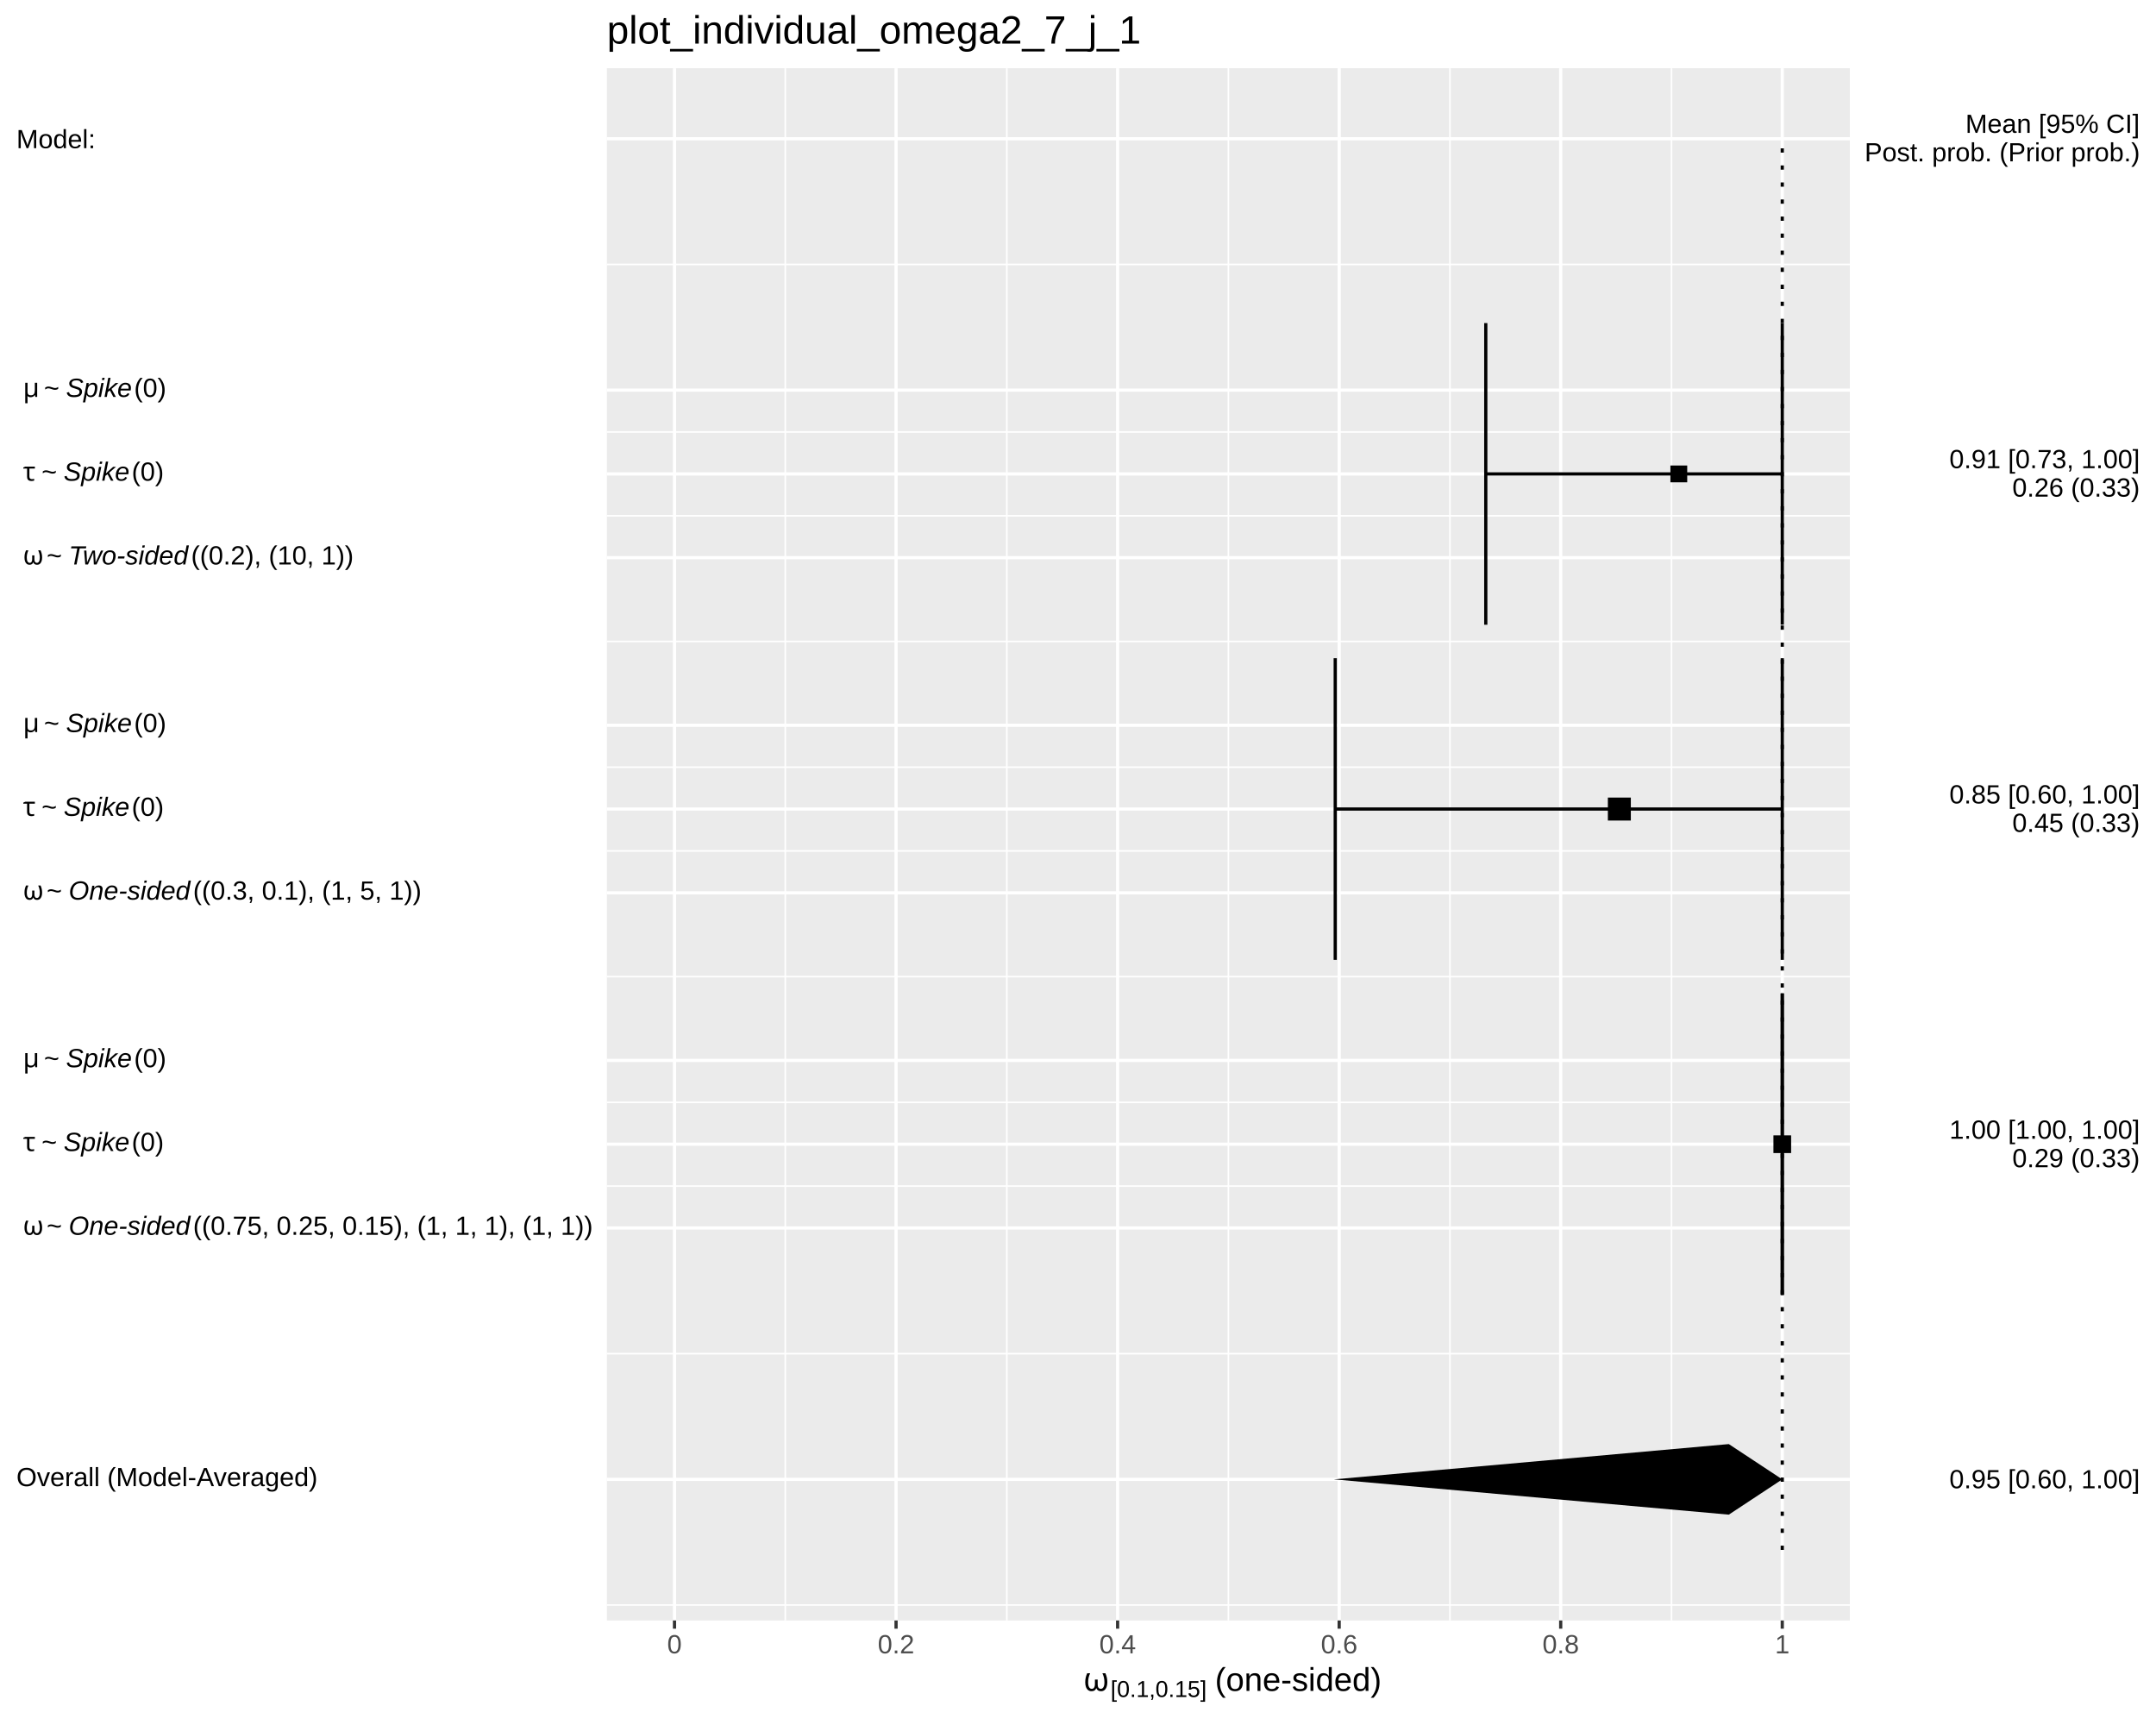
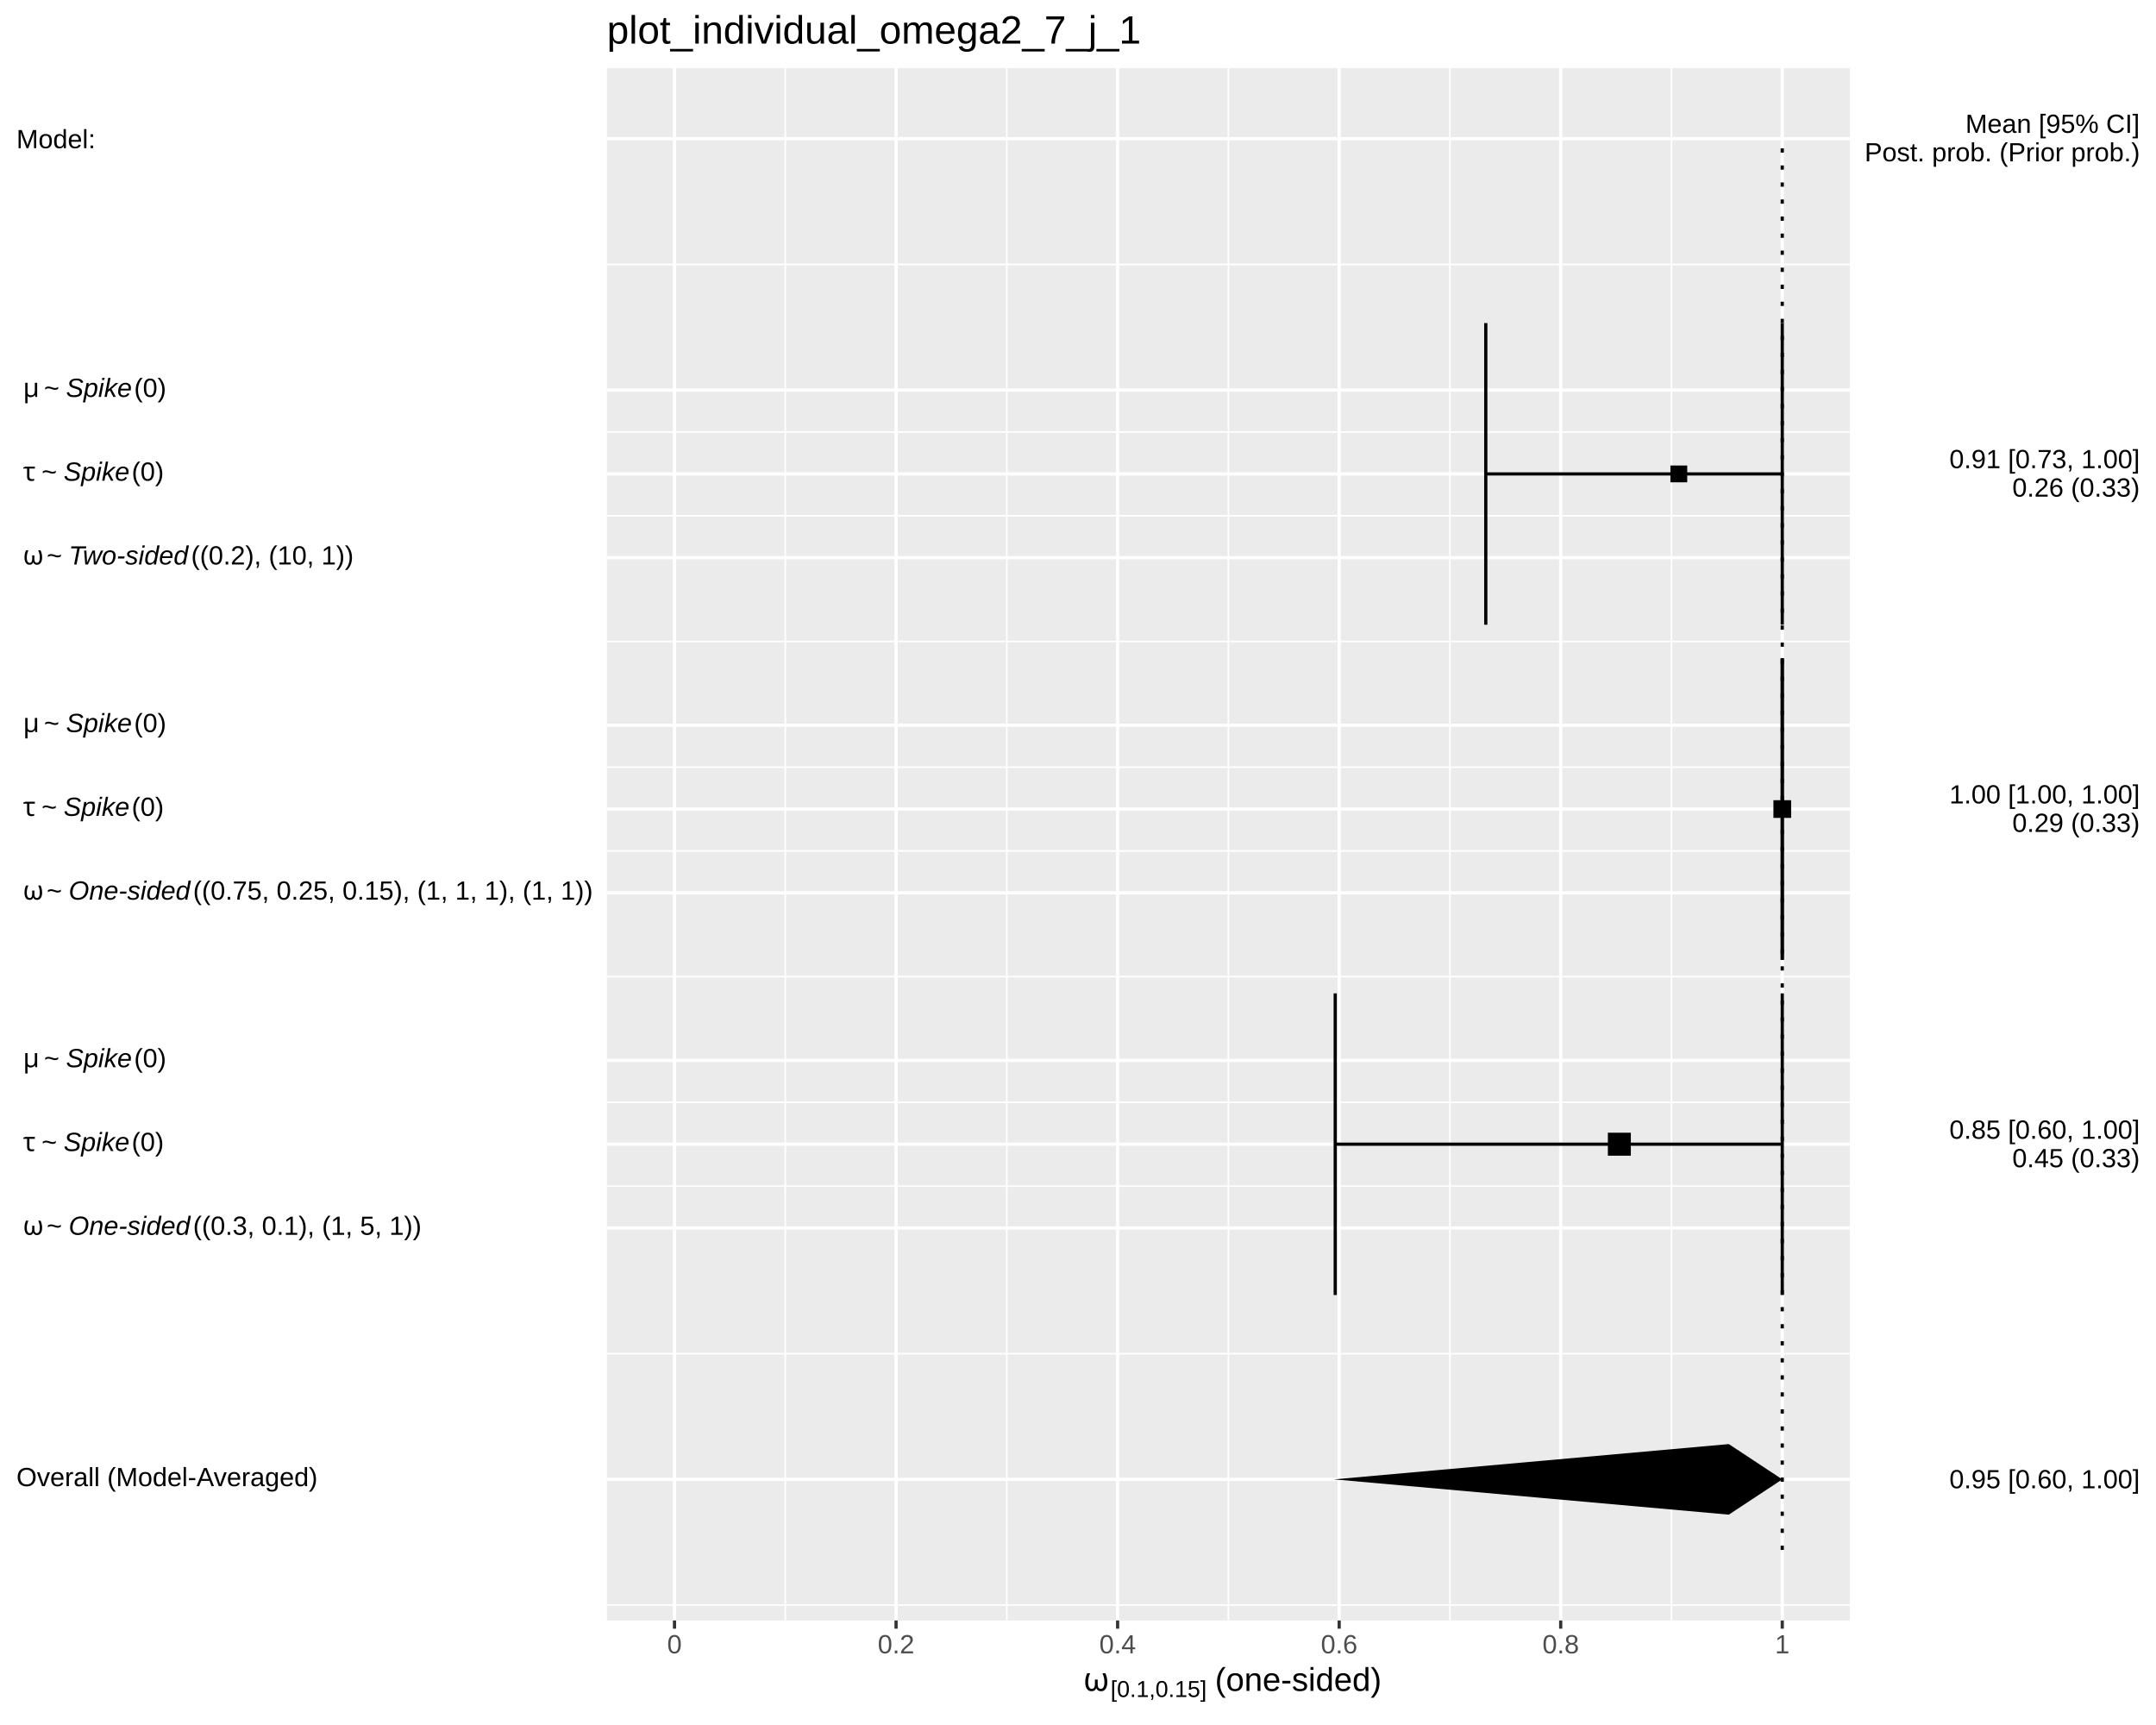
<svg xmlns="http://www.w3.org/2000/svg" viewBox="0 0 720.00 576.00">
  <defs>
    <style type="text/css">
    line, polyline, polygon, path, rect, circle {
      fill: none;
      stroke: #000000;
      stroke-linecap: round;
      stroke-linejoin: round;
      stroke-miterlimit: 10.00;
    }
  </style>
  </defs>
  <rect width="100%" height="100%" style="stroke: none; fill: #FFFFFF;" />
  <rect x="0.00" y="0.00" width="720.00" height="576.00" style="stroke-width: 1.07; stroke: #FFFFFF; fill: #FFFFFF;" />
  <defs>
    <clipPath id="cpMjAyLjY4fDYxNy43Nnw1NDEuMTB8MjIuNzc=">
      <rect x="202.68" y="22.77" width="415.08" height="518.32" />
    </clipPath>
  </defs>
  <rect x="202.68" y="22.77" width="415.08" height="518.32" style="stroke-width: 1.07; stroke: none; fill: #EBEBEB;" clip-path="url(#cpMjAyLjY4fDYxNy43Nnw1NDEuMTB8MjIuNzc=)" />
  <polyline points="202.68,535.94 617.76,535.94 " style="stroke-width: 0.53; stroke: #FFFFFF; stroke-linecap: butt;" clip-path="url(#cpMjAyLjY4fDYxNy43Nnw1NDEuMTB8MjIuNzc=)" />
  <polyline points="202.68,452.01 617.76,452.01 " style="stroke-width: 0.53; stroke: #FFFFFF; stroke-linecap: butt;" clip-path="url(#cpMjAyLjY4fDYxNy43Nnw1NDEuMTB8MjIuNzc=)" />
  <polyline points="202.68,396.05 617.76,396.05 " style="stroke-width: 0.53; stroke: #FFFFFF; stroke-linecap: butt;" clip-path="url(#cpMjAyLjY4fDYxNy43Nnw1NDEuMTB8MjIuNzc=)" />
  <polyline points="202.68,368.08 617.76,368.08 " style="stroke-width: 0.53; stroke: #FFFFFF; stroke-linecap: butt;" clip-path="url(#cpMjAyLjY4fDYxNy43Nnw1NDEuMTB8MjIuNzc=)" />
  <polyline points="202.68,326.11 617.76,326.11 " style="stroke-width: 0.53; stroke: #FFFFFF; stroke-linecap: butt;" clip-path="url(#cpMjAyLjY4fDYxNy43Nnw1NDEuMTB8MjIuNzc=)" />
  <polyline points="202.68,284.14 617.76,284.14 " style="stroke-width: 0.53; stroke: #FFFFFF; stroke-linecap: butt;" clip-path="url(#cpMjAyLjY4fDYxNy43Nnw1NDEuMTB8MjIuNzc=)" />
  <polyline points="202.68,256.16 617.76,256.16 " style="stroke-width: 0.53; stroke: #FFFFFF; stroke-linecap: butt;" clip-path="url(#cpMjAyLjY4fDYxNy43Nnw1NDEuMTB8MjIuNzc=)" />
  <polyline points="202.68,214.20 617.76,214.20 " style="stroke-width: 0.53; stroke: #FFFFFF; stroke-linecap: butt;" clip-path="url(#cpMjAyLjY4fDYxNy43Nnw1NDEuMTB8MjIuNzc=)" />
  <polyline points="202.68,172.23 617.76,172.23 " style="stroke-width: 0.53; stroke: #FFFFFF; stroke-linecap: butt;" clip-path="url(#cpMjAyLjY4fDYxNy43Nnw1NDEuMTB8MjIuNzc=)" />
  <polyline points="202.68,144.25 617.76,144.25 " style="stroke-width: 0.53; stroke: #FFFFFF; stroke-linecap: butt;" clip-path="url(#cpMjAyLjY4fDYxNy43Nnw1NDEuMTB8MjIuNzc=)" />
  <polyline points="202.68,88.30 617.76,88.30 " style="stroke-width: 0.53; stroke: #FFFFFF; stroke-linecap: butt;" clip-path="url(#cpMjAyLjY4fDYxNy43Nnw1NDEuMTB8MjIuNzc=)" />
  <polyline points="262.24,541.10 262.24,22.77 " style="stroke-width: 0.53; stroke: #FFFFFF; stroke-linecap: butt;" clip-path="url(#cpMjAyLjY4fDYxNy43Nnw1NDEuMTB8MjIuNzc=)" />
  <polyline points="336.23,541.10 336.23,22.77 " style="stroke-width: 0.53; stroke: #FFFFFF; stroke-linecap: butt;" clip-path="url(#cpMjAyLjY4fDYxNy43Nnw1NDEuMTB8MjIuNzc=)" />
  <polyline points="410.22,541.10 410.22,22.77 " style="stroke-width: 0.53; stroke: #FFFFFF; stroke-linecap: butt;" clip-path="url(#cpMjAyLjY4fDYxNy43Nnw1NDEuMTB8MjIuNzc=)" />
  <polyline points="484.21,541.10 484.21,22.77 " style="stroke-width: 0.53; stroke: #FFFFFF; stroke-linecap: butt;" clip-path="url(#cpMjAyLjY4fDYxNy43Nnw1NDEuMTB8MjIuNzc=)" />
  <polyline points="558.20,541.10 558.20,22.77 " style="stroke-width: 0.53; stroke: #FFFFFF; stroke-linecap: butt;" clip-path="url(#cpMjAyLjY4fDYxNy43Nnw1NDEuMTB8MjIuNzc=)" />
  <polyline points="202.68,493.98 617.76,493.98 " style="stroke-width: 1.07; stroke: #FFFFFF; stroke-linecap: butt;" clip-path="url(#cpMjAyLjY4fDYxNy43Nnw1NDEuMTB8MjIuNzc=)" />
  <polyline points="202.68,410.04 617.76,410.04 " style="stroke-width: 1.07; stroke: #FFFFFF; stroke-linecap: butt;" clip-path="url(#cpMjAyLjY4fDYxNy43Nnw1NDEuMTB8MjIuNzc=)" />
  <polyline points="202.68,382.06 617.76,382.06 " style="stroke-width: 1.07; stroke: #FFFFFF; stroke-linecap: butt;" clip-path="url(#cpMjAyLjY4fDYxNy43Nnw1NDEuMTB8MjIuNzc=)" />
  <polyline points="202.68,354.09 617.76,354.09 " style="stroke-width: 1.07; stroke: #FFFFFF; stroke-linecap: butt;" clip-path="url(#cpMjAyLjY4fDYxNy43Nnw1NDEuMTB8MjIuNzc=)" />
  <polyline points="202.68,298.13 617.76,298.13 " style="stroke-width: 1.07; stroke: #FFFFFF; stroke-linecap: butt;" clip-path="url(#cpMjAyLjY4fDYxNy43Nnw1NDEuMTB8MjIuNzc=)" />
  <polyline points="202.68,270.15 617.76,270.15 " style="stroke-width: 1.07; stroke: #FFFFFF; stroke-linecap: butt;" clip-path="url(#cpMjAyLjY4fDYxNy43Nnw1NDEuMTB8MjIuNzc=)" />
  <polyline points="202.68,242.18 617.76,242.18 " style="stroke-width: 1.07; stroke: #FFFFFF; stroke-linecap: butt;" clip-path="url(#cpMjAyLjY4fDYxNy43Nnw1NDEuMTB8MjIuNzc=)" />
  <polyline points="202.68,186.22 617.76,186.22 " style="stroke-width: 1.07; stroke: #FFFFFF; stroke-linecap: butt;" clip-path="url(#cpMjAyLjY4fDYxNy43Nnw1NDEuMTB8MjIuNzc=)" />
  <polyline points="202.68,158.24 617.76,158.24 " style="stroke-width: 1.07; stroke: #FFFFFF; stroke-linecap: butt;" clip-path="url(#cpMjAyLjY4fDYxNy43Nnw1NDEuMTB8MjIuNzc=)" />
  <polyline points="202.68,130.26 617.76,130.26 " style="stroke-width: 1.07; stroke: #FFFFFF; stroke-linecap: butt;" clip-path="url(#cpMjAyLjY4fDYxNy43Nnw1NDEuMTB8MjIuNzc=)" />
  <polyline points="202.68,46.33 617.76,46.33 " style="stroke-width: 1.07; stroke: #FFFFFF; stroke-linecap: butt;" clip-path="url(#cpMjAyLjY4fDYxNy43Nnw1NDEuMTB8MjIuNzc=)" />
  <polyline points="225.25,541.10 225.25,22.77 " style="stroke-width: 1.07; stroke: #FFFFFF; stroke-linecap: butt;" clip-path="url(#cpMjAyLjY4fDYxNy43Nnw1NDEuMTB8MjIuNzc=)" />
  <polyline points="299.24,541.10 299.24,22.77 " style="stroke-width: 1.07; stroke: #FFFFFF; stroke-linecap: butt;" clip-path="url(#cpMjAyLjY4fDYxNy43Nnw1NDEuMTB8MjIuNzc=)" />
  <polyline points="373.23,541.10 373.23,22.77 " style="stroke-width: 1.07; stroke: #FFFFFF; stroke-linecap: butt;" clip-path="url(#cpMjAyLjY4fDYxNy43Nnw1NDEuMTB8MjIuNzc=)" />
  <polyline points="447.22,541.10 447.22,22.77 " style="stroke-width: 1.07; stroke: #FFFFFF; stroke-linecap: butt;" clip-path="url(#cpMjAyLjY4fDYxNy43Nnw1NDEuMTB8MjIuNzc=)" />
  <polyline points="521.20,541.10 521.20,22.77 " style="stroke-width: 1.07; stroke: #FFFFFF; stroke-linecap: butt;" clip-path="url(#cpMjAyLjY4fDYxNy43Nnw1NDEuMTB8MjIuNzc=)" />
  <polyline points="595.19,541.10 595.19,22.77 " style="stroke-width: 1.07; stroke: #FFFFFF; stroke-linecap: butt;" clip-path="url(#cpMjAyLjY4fDYxNy43Nnw1NDEuMTB8MjIuNzc=)" />
  <polyline points="595.19,208.60 595.19,107.88 " style="stroke-width: 1.07; stroke-linecap: butt;" clip-path="url(#cpMjAyLjY4fDYxNy43Nnw1NDEuMTB8MjIuNzc=)" />
  <polyline points="595.19,158.24 496.18,158.24 " style="stroke-width: 1.07; stroke-linecap: butt;" clip-path="url(#cpMjAyLjY4fDYxNy43Nnw1NDEuMTB8MjIuNzc=)" />
  <polyline points="496.18,208.60 496.18,107.88 " style="stroke-width: 1.07; stroke-linecap: butt;" clip-path="url(#cpMjAyLjY4fDYxNy43Nnw1NDEuMTB8MjIuNzc=)" />
  <polyline points="595.19,320.51 595.19,219.79 " style="stroke-width: 1.07; stroke-linecap: butt;" clip-path="url(#cpMjAyLjY4fDYxNy43Nnw1NDEuMTB8MjIuNzc=)" />
-   <polyline points="595.19,270.15 445.90,270.15 " style="stroke-width: 1.07; stroke-linecap: butt;" clip-path="url(#cpMjAyLjY4fDYxNy43Nnw1NDEuMTB8MjIuNzc=)" />
-   <polyline points="445.90,320.51 445.90,219.79 " style="stroke-width: 1.07; stroke-linecap: butt;" clip-path="url(#cpMjAyLjY4fDYxNy43Nnw1NDEuMTB8MjIuNzc=)" />
+   <polyline points="595.19,270.15 595.19,270.15 " style="stroke-width: 1.07; stroke-linecap: butt;" clip-path="url(#cpMjAyLjY4fDYxNy43Nnw1NDEuMTB8MjIuNzc=)" />
+   <polyline points="595.19,320.51 595.19,219.79 " style="stroke-width: 1.07; stroke-linecap: butt;" clip-path="url(#cpMjAyLjY4fDYxNy43Nnw1NDEuMTB8MjIuNzc=)" />
  <polyline points="595.19,432.42 595.19,331.70 " style="stroke-width: 1.07; stroke-linecap: butt;" clip-path="url(#cpMjAyLjY4fDYxNy43Nnw1NDEuMTB8MjIuNzc=)" />
-   <polyline points="595.19,382.06 595.19,382.06 " style="stroke-width: 1.07; stroke-linecap: butt;" clip-path="url(#cpMjAyLjY4fDYxNy43Nnw1NDEuMTB8MjIuNzc=)" />
-   <polyline points="595.19,432.42 595.19,331.70 " style="stroke-width: 1.07; stroke-linecap: butt;" clip-path="url(#cpMjAyLjY4fDYxNy43Nnw1NDEuMTB8MjIuNzc=)" />
+   <polyline points="595.19,382.06 445.90,382.06 " style="stroke-width: 1.07; stroke-linecap: butt;" clip-path="url(#cpMjAyLjY4fDYxNy43Nnw1NDEuMTB8MjIuNzc=)" />
+   <polyline points="445.90,432.42 445.90,331.70 " style="stroke-width: 1.07; stroke-linecap: butt;" clip-path="url(#cpMjAyLjY4fDYxNy43Nnw1NDEuMTB8MjIuNzc=)" />
  <polygon points="557.84,161.05 563.45,161.05 563.45,155.44 557.84,155.44 " style="stroke-width: 0.71; stroke: none; fill: #000000;" clip-path="url(#cpMjAyLjY4fDYxNy43Nnw1NDEuMTB8MjIuNzc=)" />
-   <polygon points="536.95,273.99 544.62,273.99 544.62,266.32 536.95,266.32 " style="stroke-width: 0.71; stroke: none; fill: #000000;" clip-path="url(#cpMjAyLjY4fDYxNy43Nnw1NDEuMTB8MjIuNzc=)" />
-   <polygon points="592.24,385.02 598.15,385.02 598.15,379.11 592.24,379.11 " style="stroke-width: 0.71; stroke: none; fill: #000000;" clip-path="url(#cpMjAyLjY4fDYxNy43Nnw1NDEuMTB8MjIuNzc=)" />
+   <polygon points="592.24,273.11 598.15,273.11 598.15,267.20 592.24,267.20 " style="stroke-width: 0.71; stroke: none; fill: #000000;" clip-path="url(#cpMjAyLjY4fDYxNy43Nnw1NDEuMTB8MjIuNzc=)" />
+   <polygon points="536.95,385.90 544.62,385.90 544.62,378.23 536.95,378.23 " style="stroke-width: 0.71; stroke: none; fill: #000000;" clip-path="url(#cpMjAyLjY4fDYxNy43Nnw1NDEuMTB8MjIuNzc=)" />
  <polygon points="577.34,505.76 445.45,493.98 577.34,482.20 595.19,493.98 " style="stroke-width: 1.07; stroke: none; fill: #000000;" clip-path="url(#cpMjAyLjY4fDYxNy43Nnw1NDEuMTB8MjIuNzc=)" />
  <polyline points="595.19,517.54 595.19,46.33 " style="stroke-width: 1.07; stroke-dasharray: 1.42,4.27; stroke-linecap: butt;" clip-path="url(#cpMjAyLjY4fDYxNy43Nnw1NDEuMTB8MjIuNzc=)" />
  <defs>
    <clipPath id="cpMC4wMHw3MjAuMDB8NTc2LjAwfDAuMDA=">
      <rect x="0.00" y="0.00" width="720.00" height="576.00" />
    </clipPath>
  </defs>
  <g clip-path="url(#cpMC4wMHw3MjAuMDB8NTc2LjAwfDAuMDA=)">
    <text x="5.48" y="496.25" style="font-size: 8.80px; font-family: Liberation Sans;" textLength="100.52px" lengthAdjust="spacingAndGlyphs">Overall (Model-Averaged)</text>
  </g>
  <g clip-path="url(#cpMC4wMHw3MjAuMDB8NTc2LjAwfDAuMDA=)">
    <text x="5.48" y="412.32" style="font-size: 8.80px; font-family: Symbola;" textLength="2.20px" lengthAdjust="spacingAndGlyphs"> </text>
  </g>
  <g clip-path="url(#cpMC4wMHw3MjAuMDB8NTc2LjAwfDAuMDA=)">
    <text x="7.68" y="412.32" style="font-size: 8.80px; font-family: Symbola;" textLength="5.70px" lengthAdjust="spacingAndGlyphs">ω</text>
  </g>
  <g clip-path="url(#cpMC4wMHw3MjAuMDB8NTc2LjAwfDAuMDA=)">
    <text x="13.39" y="412.32" style="font-size: 8.80px; font-family: Symbola;" textLength="2.20px" lengthAdjust="spacingAndGlyphs"> </text>
  </g>
  <g clip-path="url(#cpMC4wMHw3MjAuMDB8NTc2LjAwfDAuMDA=)">
    <text x="15.59" y="412.32" style="font-size: 8.80px; font-family: Liberation Sans;" textLength="5.14px" lengthAdjust="spacingAndGlyphs">~</text>
  </g>
  <g clip-path="url(#cpMC4wMHw3MjAuMDB8NTc2LjAwfDAuMDA=)">
    <text x="20.73" y="412.32" style="font-size: 8.80px; font-family: Symbola;" textLength="2.20px" lengthAdjust="spacingAndGlyphs"> </text>
  </g>
  <g clip-path="url(#cpMC4wMHw3MjAuMDB8NTc2LjAwfDAuMDA=)">
    <text x="22.93" y="412.32" style="font-size: 8.80px; font-style: italic; font-family: Liberation Sans;" textLength="40.58px" lengthAdjust="spacingAndGlyphs">One-sided</text>
  </g>
  <g clip-path="url(#cpMC4wMHw3MjAuMDB8NTc2LjAwfDAuMDA=)">
-     <text x="64.47" y="412.32" style="font-size: 8.80px; font-family: Liberation Sans;" textLength="133.28px" lengthAdjust="spacingAndGlyphs">((0.75, 0.25, 0.15), (1, 1, 1), (1, 1))</text>
+     <text x="64.47" y="412.32" style="font-size: 8.80px; font-family: Liberation Sans;" textLength="76.14px" lengthAdjust="spacingAndGlyphs">((0.3, 0.1), (1, 5, 1))</text>
  </g>
  <g clip-path="url(#cpMC4wMHw3MjAuMDB8NTc2LjAwfDAuMDA=)">
    <text x="5.48" y="384.34" style="font-size: 8.80px; font-family: Symbola;" textLength="2.20px" lengthAdjust="spacingAndGlyphs"> </text>
  </g>
  <g clip-path="url(#cpMC4wMHw3MjAuMDB8NTc2LjAwfDAuMDA=)">
    <text x="7.68" y="384.34" style="font-size: 8.80px; font-family: Symbola;" textLength="4.02px" lengthAdjust="spacingAndGlyphs">τ</text>
  </g>
  <g clip-path="url(#cpMC4wMHw3MjAuMDB8NTc2LjAwfDAuMDA=)">
    <text x="11.70" y="384.34" style="font-size: 8.80px; font-family: Symbola;" textLength="2.20px" lengthAdjust="spacingAndGlyphs"> </text>
  </g>
  <g clip-path="url(#cpMC4wMHw3MjAuMDB8NTc2LjAwfDAuMDA=)">
    <text x="13.90" y="384.34" style="font-size: 8.80px; font-family: Liberation Sans;" textLength="5.14px" lengthAdjust="spacingAndGlyphs">~</text>
  </g>
  <g clip-path="url(#cpMC4wMHw3MjAuMDB8NTc2LjAwfDAuMDA=)">
    <text x="19.04" y="384.34" style="font-size: 8.80px; font-family: Symbola;" textLength="2.20px" lengthAdjust="spacingAndGlyphs"> </text>
  </g>
  <g clip-path="url(#cpMC4wMHw3MjAuMDB8NTc2LjAwfDAuMDA=)">
    <text x="21.25" y="384.34" style="font-size: 8.80px; font-style: italic; font-family: Liberation Sans;" textLength="22.02px" lengthAdjust="spacingAndGlyphs">Spike</text>
  </g>
  <g clip-path="url(#cpMC4wMHw3MjAuMDB8NTc2LjAwfDAuMDA=)">
    <text x="43.97" y="384.34" style="font-size: 8.80px; font-family: Liberation Sans;" textLength="10.73px" lengthAdjust="spacingAndGlyphs">(0)</text>
  </g>
  <g clip-path="url(#cpMC4wMHw3MjAuMDB8NTc2LjAwfDAuMDA=)">
    <text x="5.48" y="356.36" style="font-size: 8.80px; font-family: Symbola;" textLength="2.20px" lengthAdjust="spacingAndGlyphs"> </text>
  </g>
  <g clip-path="url(#cpMC4wMHw3MjAuMDB8NTc2LjAwfDAuMDA=)">
    <text x="7.68" y="356.36" style="font-size: 8.80px; font-family: Symbola;" textLength="4.81px" lengthAdjust="spacingAndGlyphs">μ</text>
  </g>
  <g clip-path="url(#cpMC4wMHw3MjAuMDB8NTc2LjAwfDAuMDA=)">
    <text x="12.50" y="356.36" style="font-size: 8.80px; font-family: Symbola;" textLength="2.20px" lengthAdjust="spacingAndGlyphs"> </text>
  </g>
  <g clip-path="url(#cpMC4wMHw3MjAuMDB8NTc2LjAwfDAuMDA=)">
    <text x="14.70" y="356.36" style="font-size: 8.80px; font-family: Liberation Sans;" textLength="5.14px" lengthAdjust="spacingAndGlyphs">~</text>
  </g>
  <g clip-path="url(#cpMC4wMHw3MjAuMDB8NTc2LjAwfDAuMDA=)">
    <text x="19.84" y="356.36" style="font-size: 8.80px; font-family: Symbola;" textLength="2.20px" lengthAdjust="spacingAndGlyphs"> </text>
  </g>
  <g clip-path="url(#cpMC4wMHw3MjAuMDB8NTc2LjAwfDAuMDA=)">
    <text x="22.04" y="356.36" style="font-size: 8.80px; font-style: italic; font-family: Liberation Sans;" textLength="22.02px" lengthAdjust="spacingAndGlyphs">Spike</text>
  </g>
  <g clip-path="url(#cpMC4wMHw3MjAuMDB8NTc2LjAwfDAuMDA=)">
    <text x="44.77" y="356.36" style="font-size: 8.80px; font-family: Liberation Sans;" textLength="10.73px" lengthAdjust="spacingAndGlyphs">(0)</text>
  </g>
  <g clip-path="url(#cpMC4wMHw3MjAuMDB8NTc2LjAwfDAuMDA=)">
    <text x="5.48" y="300.40" style="font-size: 8.80px; font-family: Symbola;" textLength="2.20px" lengthAdjust="spacingAndGlyphs"> </text>
  </g>
  <g clip-path="url(#cpMC4wMHw3MjAuMDB8NTc2LjAwfDAuMDA=)">
    <text x="7.68" y="300.40" style="font-size: 8.80px; font-family: Symbola;" textLength="5.70px" lengthAdjust="spacingAndGlyphs">ω</text>
  </g>
  <g clip-path="url(#cpMC4wMHw3MjAuMDB8NTc2LjAwfDAuMDA=)">
    <text x="13.39" y="300.40" style="font-size: 8.80px; font-family: Symbola;" textLength="2.20px" lengthAdjust="spacingAndGlyphs"> </text>
  </g>
  <g clip-path="url(#cpMC4wMHw3MjAuMDB8NTc2LjAwfDAuMDA=)">
    <text x="15.59" y="300.40" style="font-size: 8.80px; font-family: Liberation Sans;" textLength="5.14px" lengthAdjust="spacingAndGlyphs">~</text>
  </g>
  <g clip-path="url(#cpMC4wMHw3MjAuMDB8NTc2LjAwfDAuMDA=)">
    <text x="20.73" y="300.40" style="font-size: 8.80px; font-family: Symbola;" textLength="2.20px" lengthAdjust="spacingAndGlyphs"> </text>
  </g>
  <g clip-path="url(#cpMC4wMHw3MjAuMDB8NTc2LjAwfDAuMDA=)">
    <text x="22.93" y="300.40" style="font-size: 8.80px; font-style: italic; font-family: Liberation Sans;" textLength="40.58px" lengthAdjust="spacingAndGlyphs">One-sided</text>
  </g>
  <g clip-path="url(#cpMC4wMHw3MjAuMDB8NTc2LjAwfDAuMDA=)">
-     <text x="64.47" y="300.40" style="font-size: 8.80px; font-family: Liberation Sans;" textLength="76.14px" lengthAdjust="spacingAndGlyphs">((0.3, 0.1), (1, 5, 1))</text>
+     <text x="64.47" y="300.40" style="font-size: 8.80px; font-family: Liberation Sans;" textLength="133.28px" lengthAdjust="spacingAndGlyphs">((0.75, 0.25, 0.15), (1, 1, 1), (1, 1))</text>
  </g>
  <g clip-path="url(#cpMC4wMHw3MjAuMDB8NTc2LjAwfDAuMDA=)">
    <text x="5.48" y="272.43" style="font-size: 8.80px; font-family: Symbola;" textLength="2.20px" lengthAdjust="spacingAndGlyphs"> </text>
  </g>
  <g clip-path="url(#cpMC4wMHw3MjAuMDB8NTc2LjAwfDAuMDA=)">
    <text x="7.68" y="272.43" style="font-size: 8.80px; font-family: Symbola;" textLength="4.02px" lengthAdjust="spacingAndGlyphs">τ</text>
  </g>
  <g clip-path="url(#cpMC4wMHw3MjAuMDB8NTc2LjAwfDAuMDA=)">
    <text x="11.70" y="272.43" style="font-size: 8.80px; font-family: Symbola;" textLength="2.20px" lengthAdjust="spacingAndGlyphs"> </text>
  </g>
  <g clip-path="url(#cpMC4wMHw3MjAuMDB8NTc2LjAwfDAuMDA=)">
    <text x="13.90" y="272.43" style="font-size: 8.80px; font-family: Liberation Sans;" textLength="5.14px" lengthAdjust="spacingAndGlyphs">~</text>
  </g>
  <g clip-path="url(#cpMC4wMHw3MjAuMDB8NTc2LjAwfDAuMDA=)">
    <text x="19.04" y="272.43" style="font-size: 8.80px; font-family: Symbola;" textLength="2.20px" lengthAdjust="spacingAndGlyphs"> </text>
  </g>
  <g clip-path="url(#cpMC4wMHw3MjAuMDB8NTc2LjAwfDAuMDA=)">
    <text x="21.25" y="272.43" style="font-size: 8.80px; font-style: italic; font-family: Liberation Sans;" textLength="22.02px" lengthAdjust="spacingAndGlyphs">Spike</text>
  </g>
  <g clip-path="url(#cpMC4wMHw3MjAuMDB8NTc2LjAwfDAuMDA=)">
    <text x="43.97" y="272.43" style="font-size: 8.80px; font-family: Liberation Sans;" textLength="10.73px" lengthAdjust="spacingAndGlyphs">(0)</text>
  </g>
  <g clip-path="url(#cpMC4wMHw3MjAuMDB8NTc2LjAwfDAuMDA=)">
    <text x="5.48" y="244.45" style="font-size: 8.80px; font-family: Symbola;" textLength="2.20px" lengthAdjust="spacingAndGlyphs"> </text>
  </g>
  <g clip-path="url(#cpMC4wMHw3MjAuMDB8NTc2LjAwfDAuMDA=)">
    <text x="7.68" y="244.45" style="font-size: 8.80px; font-family: Symbola;" textLength="4.81px" lengthAdjust="spacingAndGlyphs">μ</text>
  </g>
  <g clip-path="url(#cpMC4wMHw3MjAuMDB8NTc2LjAwfDAuMDA=)">
    <text x="12.50" y="244.45" style="font-size: 8.80px; font-family: Symbola;" textLength="2.20px" lengthAdjust="spacingAndGlyphs"> </text>
  </g>
  <g clip-path="url(#cpMC4wMHw3MjAuMDB8NTc2LjAwfDAuMDA=)">
    <text x="14.70" y="244.45" style="font-size: 8.80px; font-family: Liberation Sans;" textLength="5.14px" lengthAdjust="spacingAndGlyphs">~</text>
  </g>
  <g clip-path="url(#cpMC4wMHw3MjAuMDB8NTc2LjAwfDAuMDA=)">
    <text x="19.84" y="244.45" style="font-size: 8.80px; font-family: Symbola;" textLength="2.20px" lengthAdjust="spacingAndGlyphs"> </text>
  </g>
  <g clip-path="url(#cpMC4wMHw3MjAuMDB8NTc2LjAwfDAuMDA=)">
    <text x="22.04" y="244.45" style="font-size: 8.80px; font-style: italic; font-family: Liberation Sans;" textLength="22.02px" lengthAdjust="spacingAndGlyphs">Spike</text>
  </g>
  <g clip-path="url(#cpMC4wMHw3MjAuMDB8NTc2LjAwfDAuMDA=)">
    <text x="44.77" y="244.45" style="font-size: 8.80px; font-family: Liberation Sans;" textLength="10.73px" lengthAdjust="spacingAndGlyphs">(0)</text>
  </g>
  <g clip-path="url(#cpMC4wMHw3MjAuMDB8NTc2LjAwfDAuMDA=)">
    <text x="5.48" y="188.49" style="font-size: 8.80px; font-family: Symbola;" textLength="2.20px" lengthAdjust="spacingAndGlyphs"> </text>
  </g>
  <g clip-path="url(#cpMC4wMHw3MjAuMDB8NTc2LjAwfDAuMDA=)">
    <text x="7.68" y="188.49" style="font-size: 8.80px; font-family: Symbola;" textLength="5.70px" lengthAdjust="spacingAndGlyphs">ω</text>
  </g>
  <g clip-path="url(#cpMC4wMHw3MjAuMDB8NTc2LjAwfDAuMDA=)">
    <text x="13.39" y="188.49" style="font-size: 8.80px; font-family: Symbola;" textLength="2.20px" lengthAdjust="spacingAndGlyphs"> </text>
  </g>
  <g clip-path="url(#cpMC4wMHw3MjAuMDB8NTc2LjAwfDAuMDA=)">
    <text x="15.59" y="188.49" style="font-size: 8.80px; font-family: Liberation Sans;" textLength="5.14px" lengthAdjust="spacingAndGlyphs">~</text>
  </g>
  <g clip-path="url(#cpMC4wMHw3MjAuMDB8NTc2LjAwfDAuMDA=)">
    <text x="20.73" y="188.49" style="font-size: 8.80px; font-family: Symbola;" textLength="2.20px" lengthAdjust="spacingAndGlyphs"> </text>
  </g>
  <g clip-path="url(#cpMC4wMHw3MjAuMDB8NTc2LjAwfDAuMDA=)">
    <text x="22.93" y="188.49" style="font-size: 8.80px; font-style: italic; font-family: Liberation Sans;" textLength="39.92px" lengthAdjust="spacingAndGlyphs">Two-sided</text>
  </g>
  <g clip-path="url(#cpMC4wMHw3MjAuMDB8NTc2LjAwfDAuMDA=)">
    <text x="63.81" y="188.49" style="font-size: 8.80px; font-family: Liberation Sans;" textLength="54.17px" lengthAdjust="spacingAndGlyphs">((0.2), (10, 1))</text>
  </g>
  <g clip-path="url(#cpMC4wMHw3MjAuMDB8NTc2LjAwfDAuMDA=)">
    <text x="5.48" y="160.52" style="font-size: 8.80px; font-family: Symbola;" textLength="2.20px" lengthAdjust="spacingAndGlyphs"> </text>
  </g>
  <g clip-path="url(#cpMC4wMHw3MjAuMDB8NTc2LjAwfDAuMDA=)">
    <text x="7.68" y="160.52" style="font-size: 8.80px; font-family: Symbola;" textLength="4.02px" lengthAdjust="spacingAndGlyphs">τ</text>
  </g>
  <g clip-path="url(#cpMC4wMHw3MjAuMDB8NTc2LjAwfDAuMDA=)">
    <text x="11.70" y="160.52" style="font-size: 8.80px; font-family: Symbola;" textLength="2.20px" lengthAdjust="spacingAndGlyphs"> </text>
  </g>
  <g clip-path="url(#cpMC4wMHw3MjAuMDB8NTc2LjAwfDAuMDA=)">
    <text x="13.90" y="160.52" style="font-size: 8.80px; font-family: Liberation Sans;" textLength="5.14px" lengthAdjust="spacingAndGlyphs">~</text>
  </g>
  <g clip-path="url(#cpMC4wMHw3MjAuMDB8NTc2LjAwfDAuMDA=)">
    <text x="19.04" y="160.52" style="font-size: 8.80px; font-family: Symbola;" textLength="2.20px" lengthAdjust="spacingAndGlyphs"> </text>
  </g>
  <g clip-path="url(#cpMC4wMHw3MjAuMDB8NTc2LjAwfDAuMDA=)">
    <text x="21.25" y="160.52" style="font-size: 8.80px; font-style: italic; font-family: Liberation Sans;" textLength="22.02px" lengthAdjust="spacingAndGlyphs">Spike</text>
  </g>
  <g clip-path="url(#cpMC4wMHw3MjAuMDB8NTc2LjAwfDAuMDA=)">
    <text x="43.97" y="160.52" style="font-size: 8.80px; font-family: Liberation Sans;" textLength="10.73px" lengthAdjust="spacingAndGlyphs">(0)</text>
  </g>
  <g clip-path="url(#cpMC4wMHw3MjAuMDB8NTc2LjAwfDAuMDA=)">
    <text x="5.48" y="132.54" style="font-size: 8.80px; font-family: Symbola;" textLength="2.20px" lengthAdjust="spacingAndGlyphs"> </text>
  </g>
  <g clip-path="url(#cpMC4wMHw3MjAuMDB8NTc2LjAwfDAuMDA=)">
    <text x="7.68" y="132.54" style="font-size: 8.80px; font-family: Symbola;" textLength="4.81px" lengthAdjust="spacingAndGlyphs">μ</text>
  </g>
  <g clip-path="url(#cpMC4wMHw3MjAuMDB8NTc2LjAwfDAuMDA=)">
    <text x="12.50" y="132.54" style="font-size: 8.80px; font-family: Symbola;" textLength="2.20px" lengthAdjust="spacingAndGlyphs"> </text>
  </g>
  <g clip-path="url(#cpMC4wMHw3MjAuMDB8NTc2LjAwfDAuMDA=)">
    <text x="14.70" y="132.54" style="font-size: 8.80px; font-family: Liberation Sans;" textLength="5.14px" lengthAdjust="spacingAndGlyphs">~</text>
  </g>
  <g clip-path="url(#cpMC4wMHw3MjAuMDB8NTc2LjAwfDAuMDA=)">
    <text x="19.84" y="132.54" style="font-size: 8.80px; font-family: Symbola;" textLength="2.20px" lengthAdjust="spacingAndGlyphs"> </text>
  </g>
  <g clip-path="url(#cpMC4wMHw3MjAuMDB8NTc2LjAwfDAuMDA=)">
    <text x="22.04" y="132.54" style="font-size: 8.80px; font-style: italic; font-family: Liberation Sans;" textLength="22.02px" lengthAdjust="spacingAndGlyphs">Spike</text>
  </g>
  <g clip-path="url(#cpMC4wMHw3MjAuMDB8NTc2LjAwfDAuMDA=)">
    <text x="44.77" y="132.54" style="font-size: 8.80px; font-family: Liberation Sans;" textLength="10.73px" lengthAdjust="spacingAndGlyphs">(0)</text>
  </g>
  <g clip-path="url(#cpMC4wMHw3MjAuMDB8NTc2LjAwfDAuMDA=)">
    <text x="5.48" y="49.48" style="font-size: 8.80px; font-family: Liberation Sans;" textLength="26.39px" lengthAdjust="spacingAndGlyphs">Model:</text>
  </g>
  <g clip-path="url(#cpMC4wMHw3MjAuMDB8NTc2LjAwfDAuMDA=)">
    <text x="651.00" y="496.95" style="font-size: 8.80px; font-family: Liberation Sans;" textLength="63.52px" lengthAdjust="spacingAndGlyphs">0.95 [0.60, 1.00]</text>
  </g>
  <g clip-path="url(#cpMC4wMHw3MjAuMDB8NTc2LjAwfDAuMDA=)">
-     <text x="651.00" y="380.24" style="font-size: 8.80px; font-family: Liberation Sans;" textLength="63.52px" lengthAdjust="spacingAndGlyphs">1.00 [1.00, 1.00]</text>
-   </g>
-   <g clip-path="url(#cpMC4wMHw3MjAuMDB8NTc2LjAwfDAuMDA=)">
-     <text x="672.02" y="389.75" style="font-size: 8.80px; font-family: Liberation Sans;" textLength="42.50px" lengthAdjust="spacingAndGlyphs">0.29 (0.33)</text>
-   </g>
-   <g clip-path="url(#cpMC4wMHw3MjAuMDB8NTc2LjAwfDAuMDA=)">
-     <text x="651.00" y="268.28" style="font-size: 8.80px; font-family: Liberation Sans;" textLength="63.52px" lengthAdjust="spacingAndGlyphs">0.85 [0.60, 1.00]</text>
-   </g>
-   <g clip-path="url(#cpMC4wMHw3MjAuMDB8NTc2LjAwfDAuMDA=)">
-     <text x="672.02" y="277.79" style="font-size: 8.80px; font-family: Liberation Sans;" textLength="42.50px" lengthAdjust="spacingAndGlyphs">0.45 (0.33)</text>
+     <text x="651.00" y="380.24" style="font-size: 8.80px; font-family: Liberation Sans;" textLength="63.52px" lengthAdjust="spacingAndGlyphs">0.85 [0.60, 1.00]</text>
+   </g>
+   <g clip-path="url(#cpMC4wMHw3MjAuMDB8NTc2LjAwfDAuMDA=)">
+     <text x="672.02" y="389.75" style="font-size: 8.80px; font-family: Liberation Sans;" textLength="42.50px" lengthAdjust="spacingAndGlyphs">0.45 (0.33)</text>
+   </g>
+   <g clip-path="url(#cpMC4wMHw3MjAuMDB8NTc2LjAwfDAuMDA=)">
+     <text x="651.00" y="268.28" style="font-size: 8.80px; font-family: Liberation Sans;" textLength="63.52px" lengthAdjust="spacingAndGlyphs">1.00 [1.00, 1.00]</text>
+   </g>
+   <g clip-path="url(#cpMC4wMHw3MjAuMDB8NTc2LjAwfDAuMDA=)">
+     <text x="672.02" y="277.79" style="font-size: 8.80px; font-family: Liberation Sans;" textLength="42.50px" lengthAdjust="spacingAndGlyphs">0.29 (0.33)</text>
  </g>
  <g clip-path="url(#cpMC4wMHw3MjAuMDB8NTc2LjAwfDAuMDA=)">
    <text x="651.00" y="156.33" style="font-size: 8.80px; font-family: Liberation Sans;" textLength="63.52px" lengthAdjust="spacingAndGlyphs">0.91 [0.73, 1.00]</text>
  </g>
  <g clip-path="url(#cpMC4wMHw3MjAuMDB8NTc2LjAwfDAuMDA=)">
    <text x="672.02" y="165.83" style="font-size: 8.80px; font-family: Liberation Sans;" textLength="42.50px" lengthAdjust="spacingAndGlyphs">0.26 (0.33)</text>
  </g>
  <g clip-path="url(#cpMC4wMHw3MjAuMDB8NTc2LjAwfDAuMDA=)">
    <text x="656.36" y="44.37" style="font-size: 8.80px; font-family: Liberation Sans;" textLength="58.16px" lengthAdjust="spacingAndGlyphs">Mean [95% CI]</text>
  </g>
  <g clip-path="url(#cpMC4wMHw3MjAuMDB8NTc2LjAwfDAuMDA=)">
    <text x="622.69" y="53.87" style="font-size: 8.80px; font-family: Liberation Sans;" textLength="91.83px" lengthAdjust="spacingAndGlyphs">Post. prob. (Prior prob.)</text>
  </g>
  <polyline points="225.25,543.84 225.25,541.10 " style="stroke-width: 1.07; stroke: #333333; stroke-linecap: butt;" clip-path="url(#cpMC4wMHw3MjAuMDB8NTc2LjAwfDAuMDA=)" />
  <polyline points="299.24,543.84 299.24,541.10 " style="stroke-width: 1.07; stroke: #333333; stroke-linecap: butt;" clip-path="url(#cpMC4wMHw3MjAuMDB8NTc2LjAwfDAuMDA=)" />
  <polyline points="373.23,543.84 373.23,541.10 " style="stroke-width: 1.07; stroke: #333333; stroke-linecap: butt;" clip-path="url(#cpMC4wMHw3MjAuMDB8NTc2LjAwfDAuMDA=)" />
  <polyline points="447.22,543.84 447.22,541.10 " style="stroke-width: 1.07; stroke: #333333; stroke-linecap: butt;" clip-path="url(#cpMC4wMHw3MjAuMDB8NTc2LjAwfDAuMDA=)" />
  <polyline points="521.20,543.84 521.20,541.10 " style="stroke-width: 1.07; stroke: #333333; stroke-linecap: butt;" clip-path="url(#cpMC4wMHw3MjAuMDB8NTc2LjAwfDAuMDA=)" />
  <polyline points="595.19,543.84 595.19,541.10 " style="stroke-width: 1.07; stroke: #333333; stroke-linecap: butt;" clip-path="url(#cpMC4wMHw3MjAuMDB8NTc2LjAwfDAuMDA=)" />
  <g clip-path="url(#cpMC4wMHw3MjAuMDB8NTc2LjAwfDAuMDA=)">
    <text x="222.80" y="552.07" style="font-size: 8.80px; fill: #4D4D4D; font-family: Liberation Sans;" textLength="4.89px" lengthAdjust="spacingAndGlyphs">0</text>
  </g>
  <g clip-path="url(#cpMC4wMHw3MjAuMDB8NTc2LjAwfDAuMDA=)">
    <text x="293.13" y="552.07" style="font-size: 8.80px; fill: #4D4D4D; font-family: Liberation Sans;" textLength="12.22px" lengthAdjust="spacingAndGlyphs">0.2</text>
  </g>
  <g clip-path="url(#cpMC4wMHw3MjAuMDB8NTc2LjAwfDAuMDA=)">
    <text x="367.12" y="552.07" style="font-size: 8.80px; fill: #4D4D4D; font-family: Liberation Sans;" textLength="12.22px" lengthAdjust="spacingAndGlyphs">0.4</text>
  </g>
  <g clip-path="url(#cpMC4wMHw3MjAuMDB8NTc2LjAwfDAuMDA=)">
    <text x="441.11" y="552.07" style="font-size: 8.80px; fill: #4D4D4D; font-family: Liberation Sans;" textLength="12.22px" lengthAdjust="spacingAndGlyphs">0.6</text>
  </g>
  <g clip-path="url(#cpMC4wMHw3MjAuMDB8NTc2LjAwfDAuMDA=)">
    <text x="515.10" y="552.07" style="font-size: 8.80px; fill: #4D4D4D; font-family: Liberation Sans;" textLength="12.22px" lengthAdjust="spacingAndGlyphs">0.8</text>
  </g>
  <g clip-path="url(#cpMC4wMHw3MjAuMDB8NTc2LjAwfDAuMDA=)">
    <text x="592.75" y="552.07" style="font-size: 8.80px; fill: #4D4D4D; font-family: Liberation Sans;" textLength="4.89px" lengthAdjust="spacingAndGlyphs">1</text>
  </g>
  <g clip-path="url(#cpMC4wMHw3MjAuMDB8NTc2LjAwfDAuMDA=)">
    <text x="359.06" y="564.61" style="font-size: 11.00px; font-family: Symbola;" textLength="2.75px" lengthAdjust="spacingAndGlyphs"> </text>
  </g>
  <g clip-path="url(#cpMC4wMHw3MjAuMDB8NTc2LjAwfDAuMDA=)">
    <text x="361.81" y="564.61" style="font-size: 11.00px; font-family: Symbola;" textLength="7.14px" lengthAdjust="spacingAndGlyphs">ω</text>
  </g>
  <g clip-path="url(#cpMC4wMHw3MjAuMDB8NTc2LjAwfDAuMDA=)">
    <text x="368.95" y="566.65" style="font-size: 7.70px; font-family: Symbola;" textLength="1.92px" lengthAdjust="spacingAndGlyphs"> </text>
  </g>
  <g clip-path="url(#cpMC4wMHw3MjAuMDB8NTc2LjAwfDAuMDA=)">
    <text x="370.87" y="566.65" style="font-size: 7.70px; font-family: Liberation Sans;" textLength="32.11px" lengthAdjust="spacingAndGlyphs">[0.1,0.15]</text>
  </g>
  <g clip-path="url(#cpMC4wMHw3MjAuMDB8NTc2LjAwfDAuMDA=)">
    <text x="402.98" y="564.61" style="font-size: 11.00px; font-family: Symbola;" textLength="2.75px" lengthAdjust="spacingAndGlyphs"> </text>
  </g>
  <g clip-path="url(#cpMC4wMHw3MjAuMDB8NTc2LjAwfDAuMDA=)">
    <text x="405.73" y="564.61" style="font-size: 11.00px; font-family: Liberation Sans;" textLength="55.66px" lengthAdjust="spacingAndGlyphs">(one-sided)</text>
  </g>
  <g clip-path="url(#cpMC4wMHw3MjAuMDB8NTc2LjAwfDAuMDA=)">
    <text x="202.68" y="14.56" style="font-size: 13.20px; font-family: Liberation Sans;" textLength="178.09px" lengthAdjust="spacingAndGlyphs">plot_individual_omega2_7_j_1</text>
  </g>
</svg>
